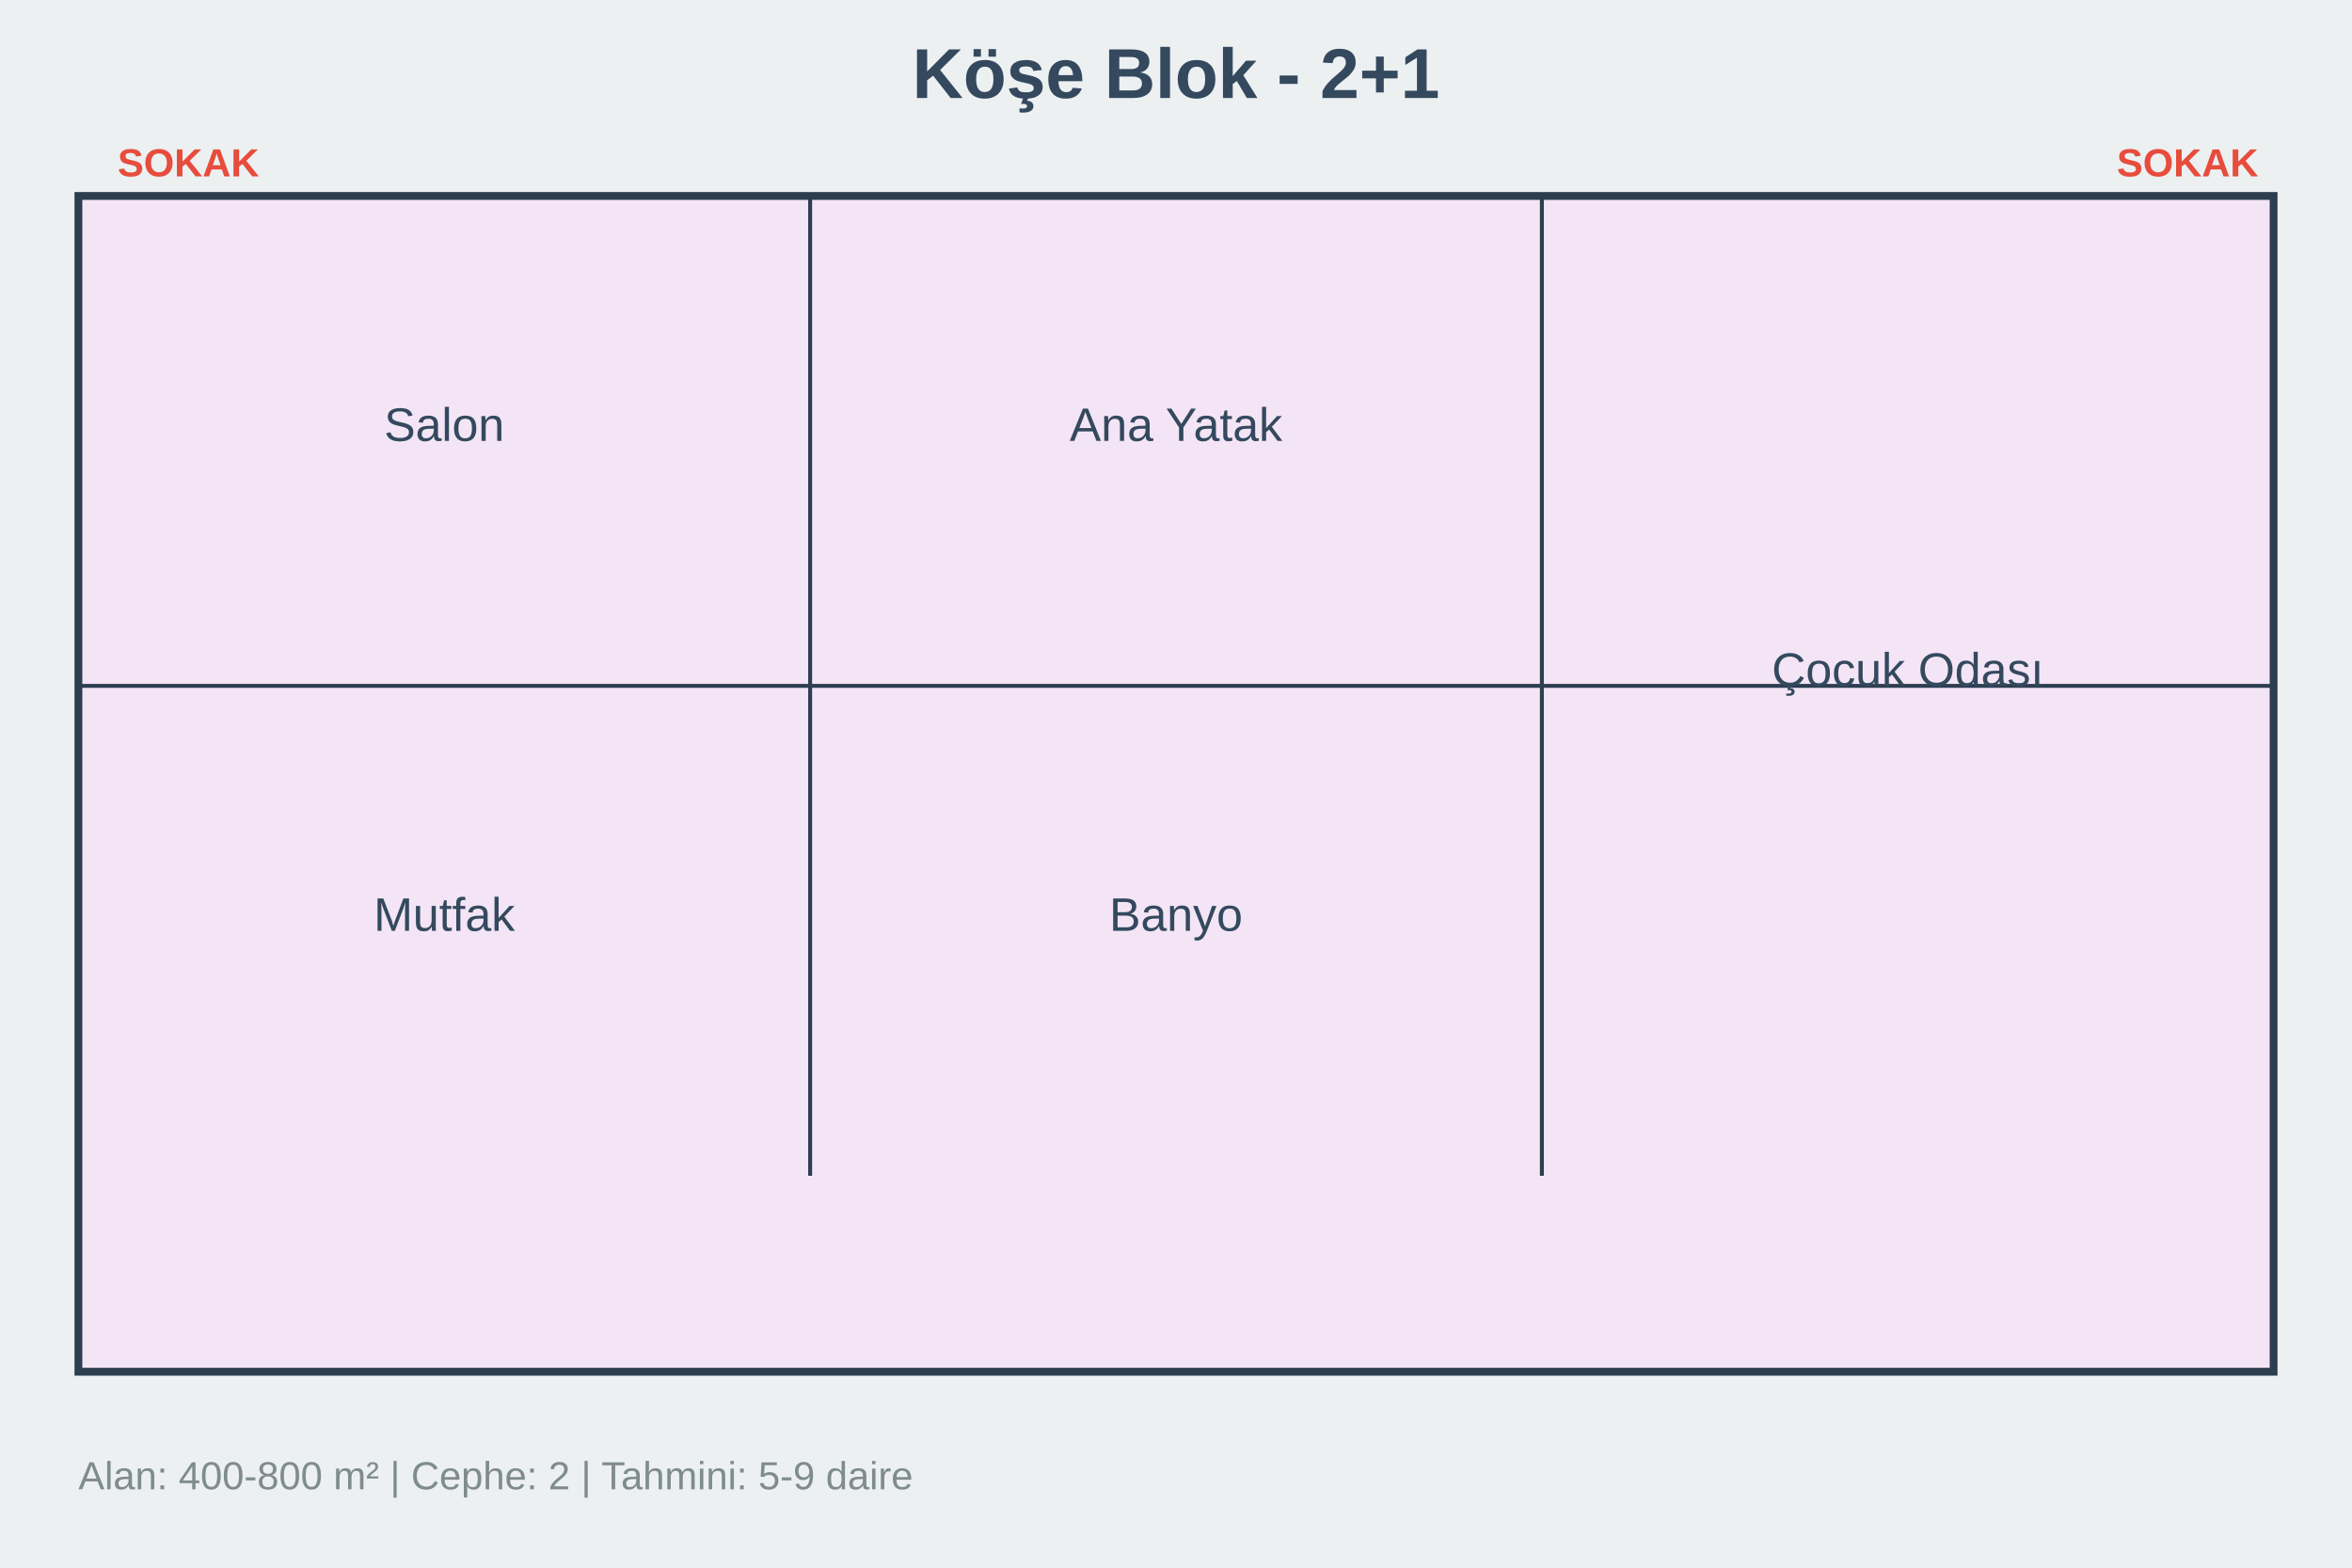
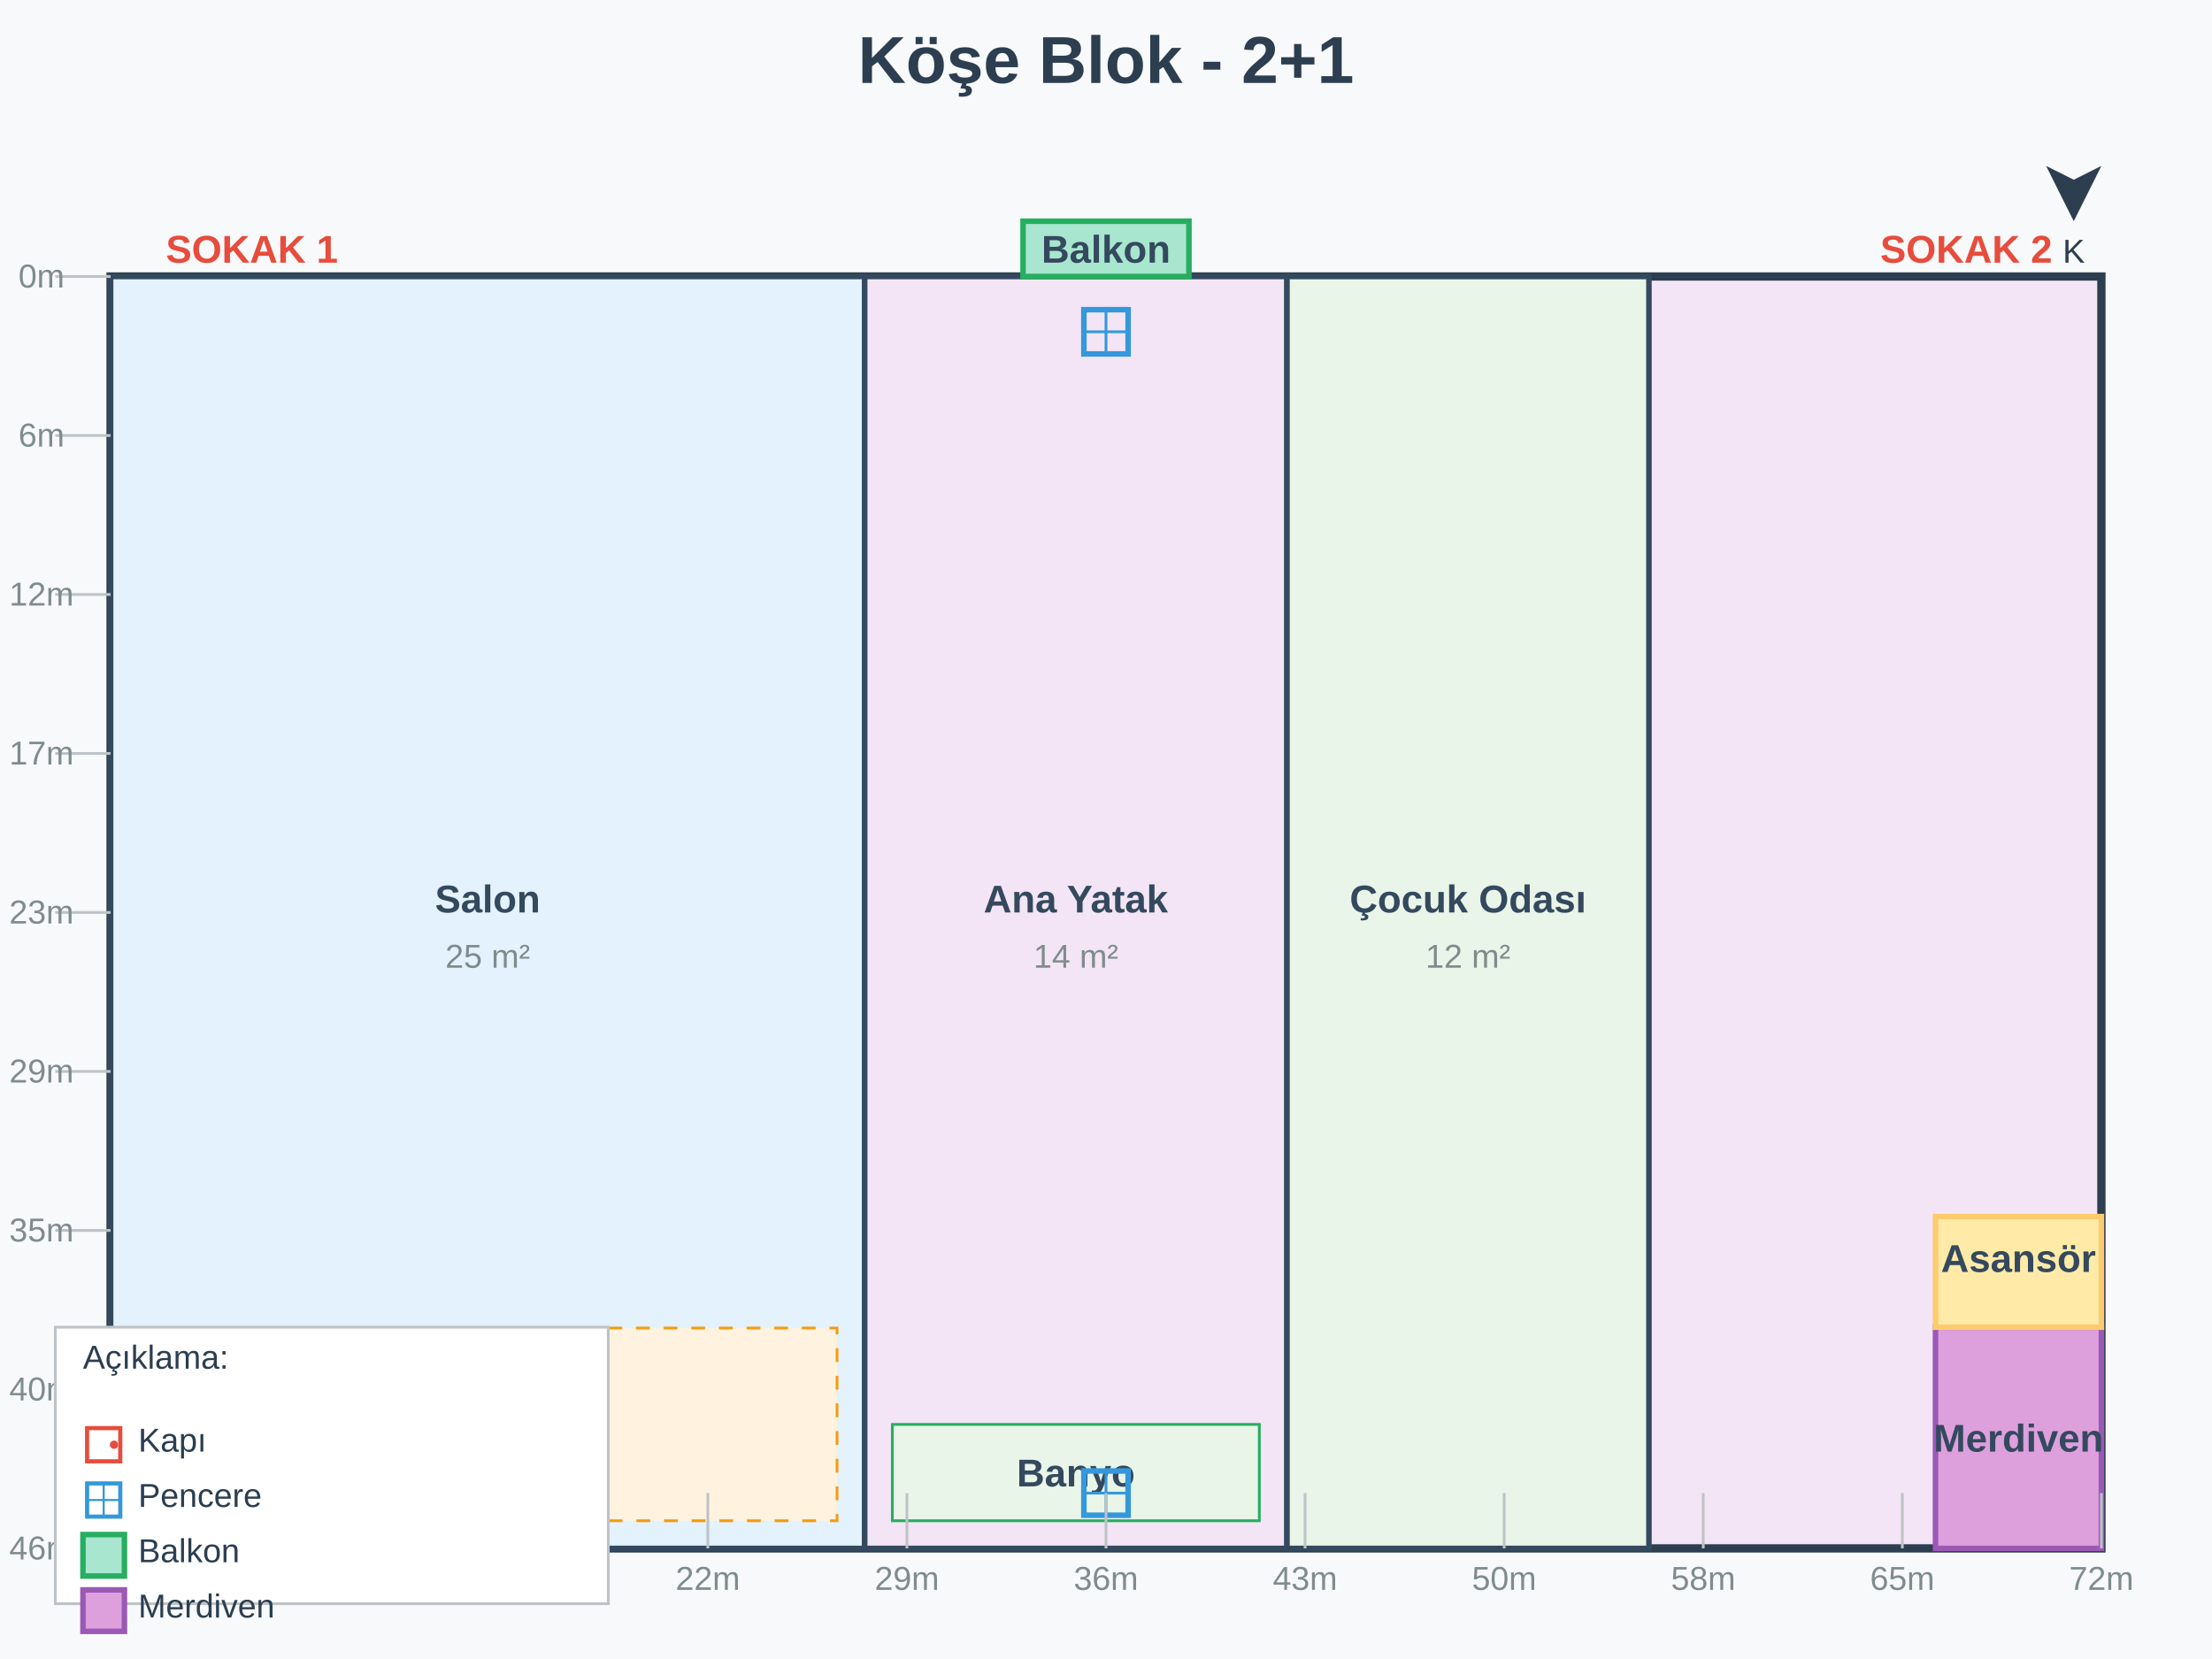
- <svg xmlns="http://www.w3.org/2000/svg" width="600" height="400">
+ <svg xmlns="http://www.w3.org/2000/svg" width="800" height="600">
  <defs>
    <style>
-       .plan-title { font: bold 18px Arial; fill: #34495e; }
-       .room-label { font: 12px Arial; fill: #34495e; }
-       .spec-text { font: 10px Arial; fill: #7f8c8d; }
-       .building-outline { fill: #f3e5f5; stroke: #2c3e50; stroke-width: 2; }
-       .room-divider { stroke: #2c3e50; stroke-width: 1; fill: none; }
-       .street-marker { fill: #e74c3c; font: bold 10px Arial; }
+       .plan-title { font: bold 24px 'Segoe UI', Arial; fill: #2c3e50; }
+       .room-label { font: bold 14px 'Segoe UI', Arial; fill: #34495e; }
+       .measurement { font: 12px 'Segoe UI', Arial; fill: #7f8c8d; }
+       .legend-text { font: 12px 'Segoe UI', Arial; fill: #2c3e50; }
+       .building-outline { fill: #f3e5f5; stroke: #2c3e50; stroke-width: 3; }
+       .room-divider { stroke: #34495e; stroke-width: 2; fill: none; }
+       .door-line { stroke: #e74c3c; stroke-width: 3; fill: none; stroke-dasharray: 5,5; }
+       .window-line { stroke: #3498db; stroke-width: 2; fill: none; }
+       .balcony { fill: #a8e6cf; stroke: #27ae60; stroke-width: 2; }
+       .common-area { fill: #ffeaa7; stroke: #fdcb6e; stroke-width: 2; }
+       .stairs { fill: #dda0dd; stroke: #9b59b6; stroke-width: 2; }
+       .street-marker { fill: #e74c3c; font: bold 14px Arial; }
+       .north-arrow { fill: #2c3e50; }
    </style>
+     <symbol id="door" viewBox="0 0 20 20">
+       <rect x="2" y="2" width="16" height="16" fill="none" stroke="#e74c3c" stroke-width="2" />
+       <circle cx="15" cy="10" r="2" fill="#e74c3c" />
+     </symbol>
+     <symbol id="window" viewBox="0 0 20 20">
+       <rect x="2" y="2" width="16" height="16" fill="none" stroke="#3498db" stroke-width="2" />
+       <line x1="2" y1="10" x2="18" y2="10" stroke="#3498db" stroke-width="1" />
+       <line x1="10" y1="2" x2="10" y2="18" stroke="#3498db" stroke-width="1" />
+     </symbol>
  </defs>
-   <rect x="0" y="0" width="600" height="400" fill="#ecf0f1" />
-   <text x="300" y="25" text-anchor="middle" class="plan-title">Köşe Blok - 2+1</text>
-   <rect x="20" y="50" width="560" height="300" class="building-outline" />
-   <text x="30" y="45" class="street-marker">SOKAK</text>
-   <text x="540" y="45" class="street-marker">SOKAK</text>
-   <line x1="206.667" y1="50" x2="206.667" y2="300" class="room-divider" />
-   <line x1="393.333" y1="50" x2="393.333" y2="300" class="room-divider" />
-   <line x1="20" y1="175" x2="580" y2="175" class="room-divider" />
-   <text x="113.333" y="112.5" text-anchor="middle" class="room-label">Salon</text>
-   <text x="113.333" y="237.5" text-anchor="middle" class="room-label">Mutfak</text>
-   <text x="300" y="112.5" text-anchor="middle" class="room-label">Ana Yatak</text>
-   <text x="300" y="237.5" text-anchor="middle" class="room-label">Banyo</text>
-   <text x="486.667" y="175" text-anchor="middle" class="room-label">Çocuk Odası</text>
-   <text x="20" y="380" class="spec-text">Alan: 400-800 m² | Cephe: 2 | Tahmini: 5-9 daire</text>
+   <rect x="0" y="0" width="800" height="600" fill="#f8f9fa" />
+   <text x="400" y="30" text-anchor="middle" class="plan-title">Köşe Blok - 2+1</text>
+   <g transform="translate(740, 60)">
+     <polygon points="0,0 10,20 20,0 10,5" class="north-arrow" />
+     <text x="10" y="35" text-anchor="middle" class="legend-text">K</text>
+   </g>
+   <rect x="40" y="100" width="720" height="460" class="building-outline" />
+   <text x="60" y="95" class="street-marker">SOKAK 1</text>
+   <text x="680" y="95" class="street-marker">SOKAK 2</text>
+   <rect x="40" y="100" width="272.727" height="460" fill="#e3f2fd" stroke="#34495e" stroke-width="2" />
+   <text x="176.364" y="330" text-anchor="middle" class="room-label">Salon</text>
+   <text x="176.364" y="350" text-anchor="middle" class="measurement">25 m²</text>
+   <rect x="312.727" y="100" width="152.727" height="460" fill="#f3e5f5" stroke="#34495e" stroke-width="2" />
+   <text x="389.091" y="330" text-anchor="middle" class="room-label">Ana Yatak</text>
+   <text x="389.091" y="350" text-anchor="middle" class="measurement">14 m²</text>
+   <rect x="465.455" y="100" width="130.909" height="460" fill="#e8f5e8" stroke="#34495e" stroke-width="2" />
+   <text x="530.909" y="330" text-anchor="middle" class="room-label">Çocuk Odası</text>
+   <text x="530.909" y="350" text-anchor="middle" class="measurement">12 m²</text>
+   <rect x="50" y="480.303" width="252.727" height="69.697" fill="#fff3e0" stroke="#f39c12" stroke-width="1" stroke-dasharray="5,5" />
+   <text x="176.364" y="520.152" text-anchor="middle" class="room-label">Mutfak</text>
+   <rect x="322.727" y="515.152" width="132.727" height="34.848" fill="#e8f5e8" stroke="#27ae60" stroke-width="1" />
+   <text x="389.091" y="537.576" text-anchor="middle" class="room-label">Banyo</text>
+   <use href="#door" x="60" y="530" width="20" height="20" />
+   <text x="70" y="550" class="measurement">Giriş</text>
+   <use href="#window" x="390" y="110" width="20" height="20" />
+   <use href="#window" x="390" y="530" width="20" height="20" />
+   <rect x="370" y="80" width="60" height="20" class="balcony" />
+   <text x="400" y="95" text-anchor="middle" class="room-label">Balkon</text>
+   <rect x="700" y="480" width="60" height="80" class="stairs" />
+   <text x="730" y="525" text-anchor="middle" class="room-label">Merdiven</text>
+   <rect x="700" y="440" width="60" height="40" class="common-area" />
+   <text x="730" y="460" text-anchor="middle" class="room-label">Asansör</text>
+   <line x1="40" y1="540" x2="40" y2="560" stroke="#bdc3c7" stroke-width="1" />
+   <text x="40" y="575" text-anchor="middle" class="measurement">0m</text>
+   <line x1="112" y1="540" x2="112" y2="560" stroke="#bdc3c7" stroke-width="1" />
+   <text x="112" y="575" text-anchor="middle" class="measurement">7m</text>
+   <line x1="184" y1="540" x2="184" y2="560" stroke="#bdc3c7" stroke-width="1" />
+   <text x="184" y="575" text-anchor="middle" class="measurement">14m</text>
+   <line x1="256" y1="540" x2="256" y2="560" stroke="#bdc3c7" stroke-width="1" />
+   <text x="256" y="575" text-anchor="middle" class="measurement">22m</text>
+   <line x1="328" y1="540" x2="328" y2="560" stroke="#bdc3c7" stroke-width="1" />
+   <text x="328" y="575" text-anchor="middle" class="measurement">29m</text>
+   <line x1="400" y1="540" x2="400" y2="560" stroke="#bdc3c7" stroke-width="1" />
+   <text x="400" y="575" text-anchor="middle" class="measurement">36m</text>
+   <line x1="472" y1="540" x2="472" y2="560" stroke="#bdc3c7" stroke-width="1" />
+   <text x="472" y="575" text-anchor="middle" class="measurement">43m</text>
+   <line x1="544" y1="540" x2="544" y2="560" stroke="#bdc3c7" stroke-width="1" />
+   <text x="544" y="575" text-anchor="middle" class="measurement">50m</text>
+   <line x1="616" y1="540" x2="616" y2="560" stroke="#bdc3c7" stroke-width="1" />
+   <text x="616" y="575" text-anchor="middle" class="measurement">58m</text>
+   <line x1="688" y1="540" x2="688" y2="560" stroke="#bdc3c7" stroke-width="1" />
+   <text x="688" y="575" text-anchor="middle" class="measurement">65m</text>
+   <line x1="760" y1="540" x2="760" y2="560" stroke="#bdc3c7" stroke-width="1" />
+   <text x="760" y="575" text-anchor="middle" class="measurement">72m</text>
+   <line x1="20" y1="100" x2="40" y2="100" stroke="#bdc3c7" stroke-width="1" />
+   <text x="15" y="104" text-anchor="middle" class="measurement">0m</text>
+   <line x1="20" y1="157.5" x2="40" y2="157.5" stroke="#bdc3c7" stroke-width="1" />
+   <text x="15" y="161.5" text-anchor="middle" class="measurement">6m</text>
+   <line x1="20" y1="215" x2="40" y2="215" stroke="#bdc3c7" stroke-width="1" />
+   <text x="15" y="219" text-anchor="middle" class="measurement">12m</text>
+   <line x1="20" y1="272.5" x2="40" y2="272.5" stroke="#bdc3c7" stroke-width="1" />
+   <text x="15" y="276.5" text-anchor="middle" class="measurement">17m</text>
+   <line x1="20" y1="330" x2="40" y2="330" stroke="#bdc3c7" stroke-width="1" />
+   <text x="15" y="334" text-anchor="middle" class="measurement">23m</text>
+   <line x1="20" y1="387.5" x2="40" y2="387.5" stroke="#bdc3c7" stroke-width="1" />
+   <text x="15" y="391.5" text-anchor="middle" class="measurement">29m</text>
+   <line x1="20" y1="445" x2="40" y2="445" stroke="#bdc3c7" stroke-width="1" />
+   <text x="15" y="449" text-anchor="middle" class="measurement">35m</text>
+   <line x1="20" y1="502.5" x2="40" y2="502.5" stroke="#bdc3c7" stroke-width="1" />
+   <text x="15" y="506.5" text-anchor="middle" class="measurement">40m</text>
+   <line x1="20" y1="560" x2="40" y2="560" stroke="#bdc3c7" stroke-width="1" />
+   <text x="15" y="564" text-anchor="middle" class="measurement">46m</text>
+   <rect x="20" y="480" width="200" height="100" fill="white" stroke="#bdc3c7" stroke-width="1" />
+   <text x="30" y="495" class="legend-text">Açıklama:</text>
+   <use href="#door" x="30" y="515" width="15" height="15" />
+   <text x="50" y="525" class="legend-text">Kapı</text>
+   <use href="#window" x="30" y="535" width="15" height="15" />
+   <text x="50" y="545" class="legend-text">Pencere</text>
+   <rect x="30" y="555" width="15" height="15" class="balcony" />
+   <text x="50" y="565" class="legend-text">Balkon</text>
+   <rect x="30" y="575" width="15" height="15" class="stairs" />
+   <text x="50" y="585" class="legend-text">Merdiven</text>
</svg>
